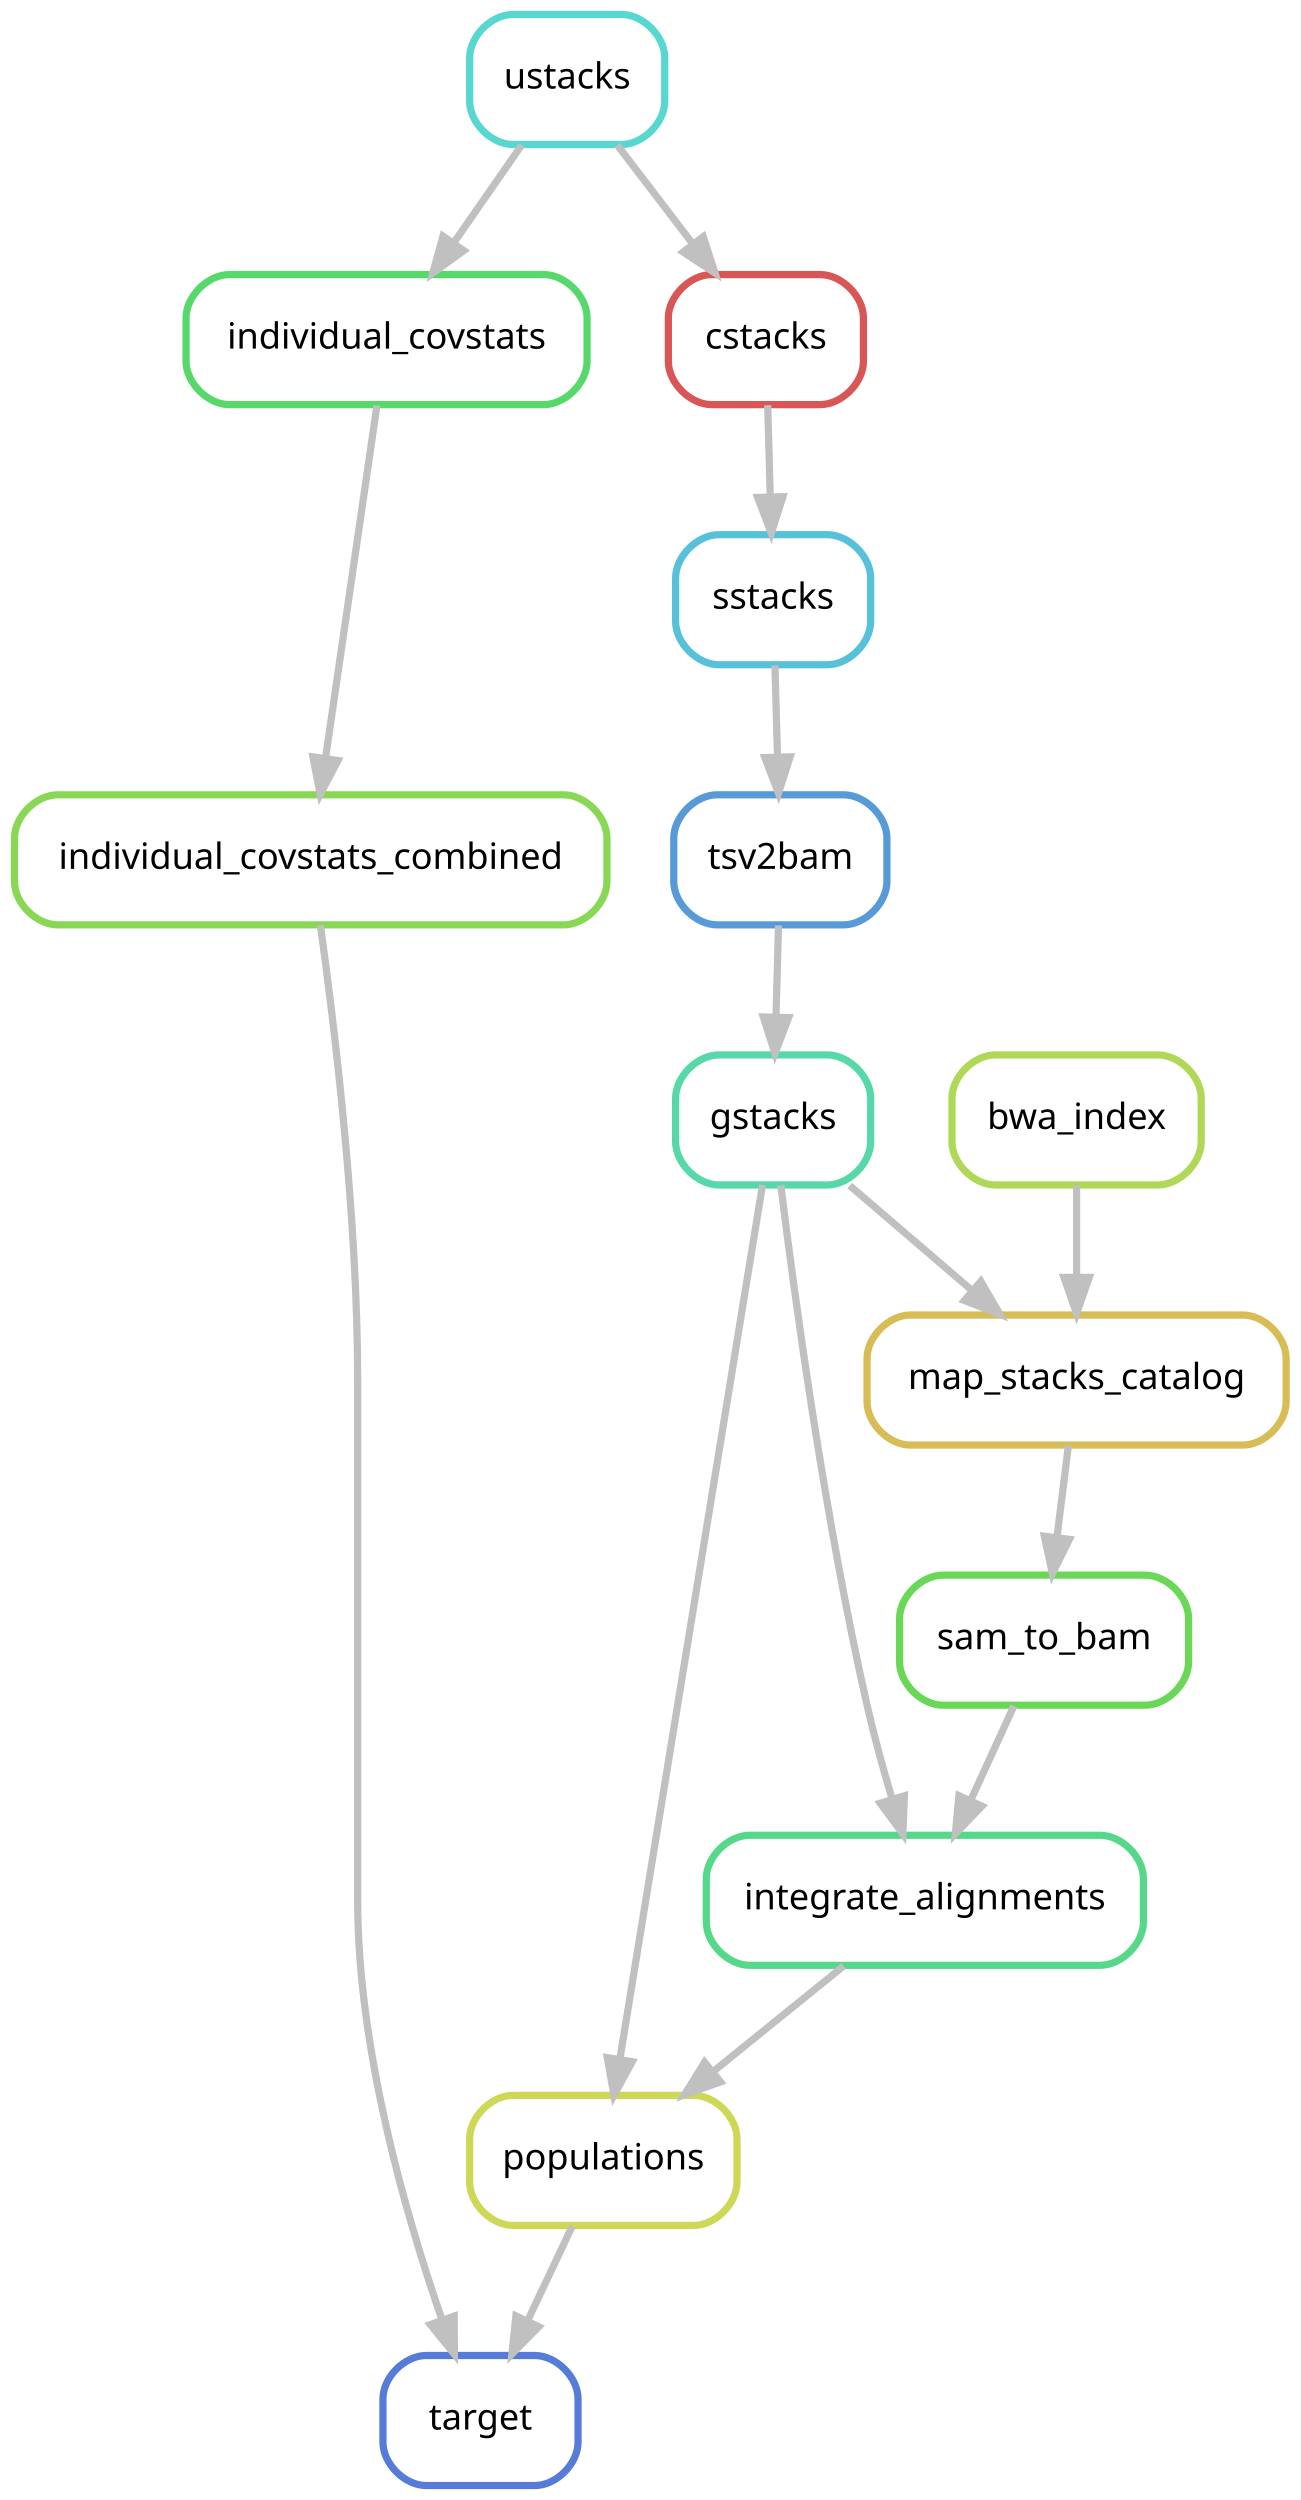
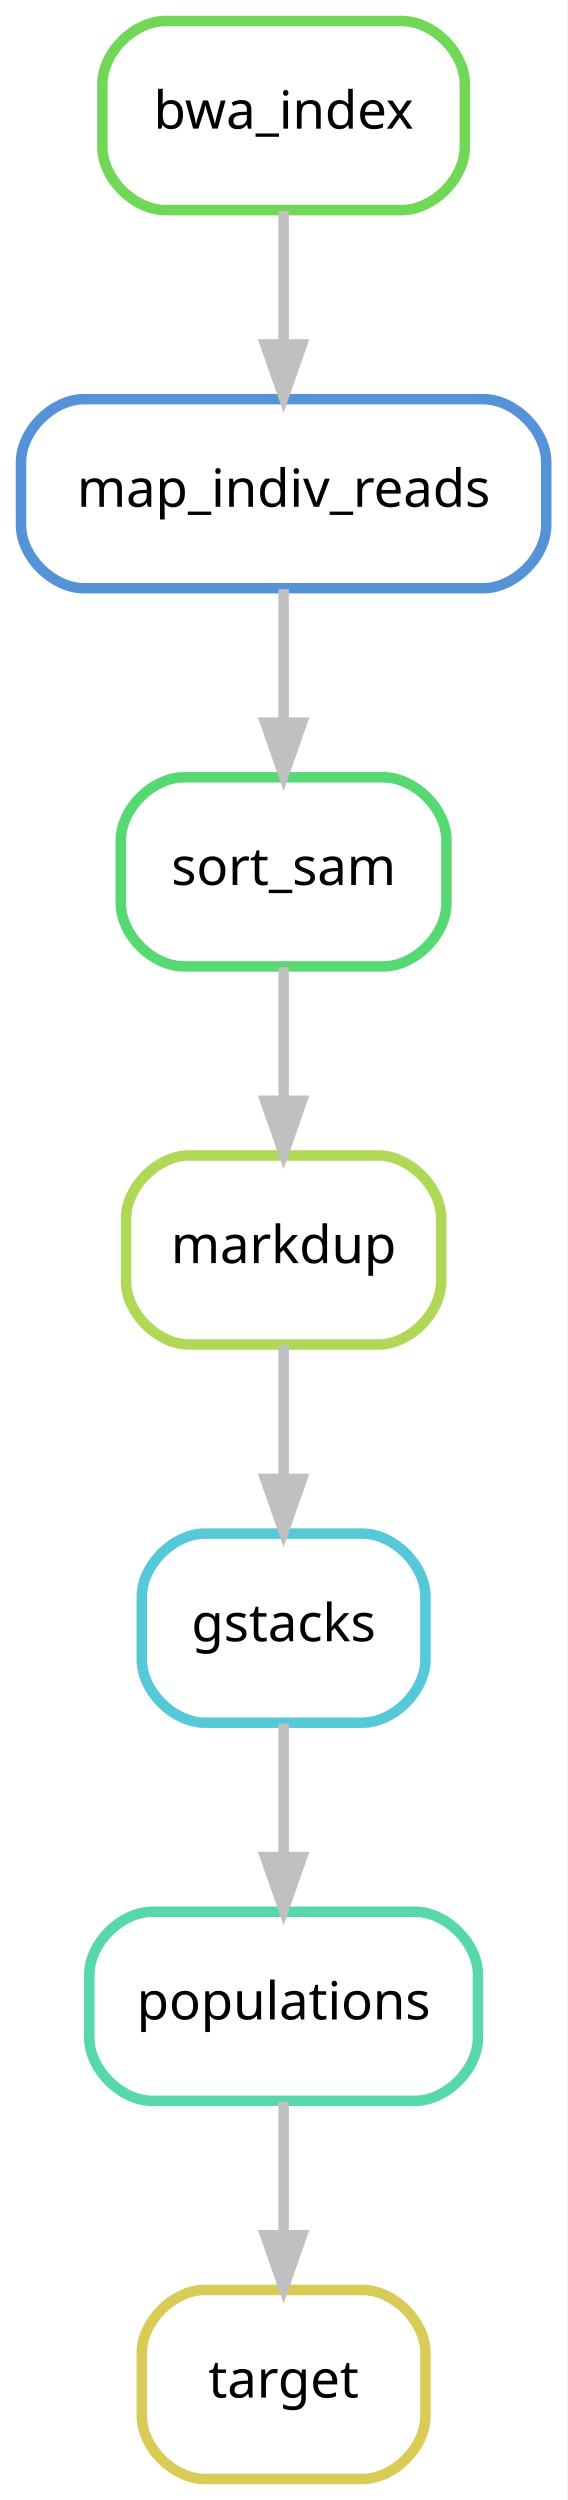
- <svg xmlns="http://www.w3.org/2000/svg" width="360pt" height="692pt" viewBox="0.00 0.00 360.00 692.00">
-   <g id="graph0" class="graph" transform="scale(1 1) rotate(0) translate(4 688)">
-     <polygon fill="#ffffff" stroke="transparent" points="-4,4 -4,-688 356,-688 356,4 -4,4" />
+ <svg xmlns="http://www.w3.org/2000/svg" width="108pt" height="476pt" viewBox="0.00 0.00 108.00 476.00">
+   <g id="graph0" class="graph" transform="scale(1 1) rotate(0) translate(4 472)">
+     <polygon fill="#ffffff" stroke="transparent" points="-4,4 -4,-472 104,-472 104,4 -4,4" />
    <g id="node1" class="node">
-       <path fill="none" stroke="#567bd8" stroke-width="2" d="M144,-36C144,-36 114,-36 114,-36 108,-36 102,-30 102,-24 102,-24 102,-12 102,-12 102,-6 108,0 114,0 114,0 144,0 144,0 150,0 156,-6 156,-12 156,-12 156,-24 156,-24 156,-30 150,-36 144,-36" />
-       <text text-anchor="middle" x="129" y="-15.5" font-family="sans" font-size="10.00" fill="#000000">target</text>
+       <path fill="none" stroke="#d8cb56" stroke-width="2" d="M65,-36C65,-36 35,-36 35,-36 29,-36 23,-30 23,-24 23,-24 23,-12 23,-12 23,-6 29,0 35,0 35,0 65,0 65,0 71,0 77,-6 77,-12 77,-12 77,-24 77,-24 77,-30 71,-36 65,-36" />
+       <text text-anchor="middle" x="50" y="-15.5" font-family="sans" font-size="10.00" fill="#000000">target</text>
    </g>
    <g id="node2" class="node">
-       <path fill="none" stroke="#ced856" stroke-width="2" d="M188,-108C188,-108 138,-108 138,-108 132,-108 126,-102 126,-96 126,-96 126,-84 126,-84 126,-78 132,-72 138,-72 138,-72 188,-72 188,-72 194,-72 200,-78 200,-84 200,-84 200,-96 200,-96 200,-102 194,-108 188,-108" />
-       <text text-anchor="middle" x="163" y="-87.5" font-family="sans" font-size="10.00" fill="#000000">populations</text>
+       <path fill="none" stroke="#56d8a9" stroke-width="2" d="M75,-108C75,-108 25,-108 25,-108 19,-108 13,-102 13,-96 13,-96 13,-84 13,-84 13,-78 19,-72 25,-72 25,-72 75,-72 75,-72 81,-72 87,-78 87,-84 87,-84 87,-96 87,-96 87,-102 81,-108 75,-108" />
+       <text text-anchor="middle" x="50" y="-87.5" font-family="sans" font-size="10.00" fill="#000000">populations</text>
    </g>
    <g id="edge1" class="edge">
-       <path fill="none" stroke="#c0c0c0" stroke-width="2" d="M154.42,-71.831C150.664,-63.877 146.174,-54.369 142.02,-45.572" />
-       <polygon fill="#c0c0c0" stroke="#c0c0c0" stroke-width="2" points="145.13,-43.961 137.695,-36.413 138.8,-46.95 145.13,-43.961" />
+       <path fill="none" stroke="#c0c0c0" stroke-width="2" d="M50,-71.831C50,-64.131 50,-54.974 50,-46.417" />
+       <polygon fill="#c0c0c0" stroke="#c0c0c0" stroke-width="2" points="53.5,-46.413 50,-36.413 46.5,-46.413 53.5,-46.413" />
    </g>
    <g id="node3" class="node">
-       <path fill="none" stroke="#88d856" stroke-width="2" d="M152,-468C152,-468 12,-468 12,-468 6,-468 0,-462 0,-456 0,-456 0,-444 0,-444 0,-438 6,-432 12,-432 12,-432 152,-432 152,-432 158,-432 164,-438 164,-444 164,-444 164,-456 164,-456 164,-462 158,-468 152,-468" />
-       <text text-anchor="middle" x="82" y="-447.5" font-family="sans" font-size="10.00" fill="#000000">individual_covstats_combined</text>
+       <path fill="none" stroke="#56c9d8" stroke-width="2" d="M65,-180C65,-180 35,-180 35,-180 29,-180 23,-174 23,-168 23,-168 23,-156 23,-156 23,-150 29,-144 35,-144 35,-144 65,-144 65,-144 71,-144 77,-150 77,-156 77,-156 77,-168 77,-168 77,-174 71,-180 65,-180" />
+       <text text-anchor="middle" x="50" y="-159.5" font-family="sans" font-size="10.00" fill="#000000">gstacks</text>
    </g>
    <g id="edge2" class="edge">
-       <path fill="none" stroke="#c0c0c0" stroke-width="2" d="M84.694,-431.862C88.501,-404.606 95,-351.434 95,-306 95,-306 95,-306 95,-162 95,-120.82 108.333,-74.746 118.3,-46.056" />
-       <polygon fill="#c0c0c0" stroke="#c0c0c0" stroke-width="2" points="121.713,-46.908 121.79,-36.313 115.123,-44.548 121.713,-46.908" />
+       <path fill="none" stroke="#c0c0c0" stroke-width="2" d="M50,-143.831C50,-136.131 50,-126.974 50,-118.417" />
+       <polygon fill="#c0c0c0" stroke="#c0c0c0" stroke-width="2" points="53.5,-118.413 50,-108.413 46.5,-118.413 53.5,-118.413" />
    </g>
    <g id="node4" class="node">
-       <path fill="none" stroke="#56d88a" stroke-width="2" d="M300.5,-180C300.5,-180 203.5,-180 203.5,-180 197.5,-180 191.5,-174 191.5,-168 191.5,-168 191.5,-156 191.5,-156 191.5,-150 197.5,-144 203.5,-144 203.5,-144 300.5,-144 300.5,-144 306.5,-144 312.5,-150 312.5,-156 312.5,-156 312.5,-168 312.5,-168 312.5,-174 306.5,-180 300.5,-180" />
-       <text text-anchor="middle" x="252" y="-159.5" font-family="sans" font-size="10.00" fill="#000000">integrate_alignments</text>
+       <path fill="none" stroke="#afd856" stroke-width="2" d="M68,-252C68,-252 32,-252 32,-252 26,-252 20,-246 20,-240 20,-240 20,-228 20,-228 20,-222 26,-216 32,-216 32,-216 68,-216 68,-216 74,-216 80,-222 80,-228 80,-228 80,-240 80,-240 80,-246 74,-252 68,-252" />
+       <text text-anchor="middle" x="50" y="-231.5" font-family="sans" font-size="10.00" fill="#000000">markdup</text>
    </g>
    <g id="edge3" class="edge">
-       <path fill="none" stroke="#c0c0c0" stroke-width="2" d="M229.542,-143.831C218.579,-134.963 205.23,-124.164 193.374,-114.572" />
-       <polygon fill="#c0c0c0" stroke="#c0c0c0" stroke-width="2" points="195.427,-111.731 185.451,-108.163 191.024,-117.173 195.427,-111.731" />
+       <path fill="none" stroke="#c0c0c0" stroke-width="2" d="M50,-215.831C50,-208.131 50,-198.974 50,-190.417" />
+       <polygon fill="#c0c0c0" stroke="#c0c0c0" stroke-width="2" points="53.5,-190.413 50,-180.413 46.5,-190.413 53.5,-190.413" />
    </g>
    <g id="node5" class="node">
-       <path fill="none" stroke="#56d8a9" stroke-width="2" d="M225,-396C225,-396 195,-396 195,-396 189,-396 183,-390 183,-384 183,-384 183,-372 183,-372 183,-366 189,-360 195,-360 195,-360 225,-360 225,-360 231,-360 237,-366 237,-372 237,-372 237,-384 237,-384 237,-390 231,-396 225,-396" />
-       <text text-anchor="middle" x="210" y="-375.5" font-family="sans" font-size="10.00" fill="#000000">gstacks</text>
+       <path fill="none" stroke="#56d873" stroke-width="2" d="M69,-324C69,-324 31,-324 31,-324 25,-324 19,-318 19,-312 19,-312 19,-300 19,-300 19,-294 25,-288 31,-288 31,-288 69,-288 69,-288 75,-288 81,-294 81,-300 81,-300 81,-312 81,-312 81,-318 75,-324 69,-324" />
+       <text text-anchor="middle" x="50" y="-303.5" font-family="sans" font-size="10.00" fill="#000000">sort_sam</text>
    </g>
    <g id="edge4" class="edge">
-       <path fill="none" stroke="#c0c0c0" stroke-width="2" d="M207.06,-359.984C199.114,-311.294 177.165,-176.796 167.579,-118.057" />
-       <polygon fill="#c0c0c0" stroke="#c0c0c0" stroke-width="2" points="171.004,-117.315 165.939,-108.009 164.095,-118.442 171.004,-117.315" />
+       <path fill="none" stroke="#c0c0c0" stroke-width="2" d="M50,-287.831C50,-280.131 50,-270.974 50,-262.417" />
+       <polygon fill="#c0c0c0" stroke="#c0c0c0" stroke-width="2" points="53.5,-262.413 50,-252.413 46.5,-262.413 53.5,-262.413" />
+     </g>
+     <g id="node6" class="node">
+       <path fill="none" stroke="#5692d8" stroke-width="2" d="M88,-396C88,-396 12,-396 12,-396 6,-396 0,-390 0,-384 0,-384 0,-372 0,-372 0,-366 6,-360 12,-360 12,-360 88,-360 88,-360 94,-360 100,-366 100,-372 100,-372 100,-384 100,-384 100,-390 94,-396 88,-396" />
+       <text text-anchor="middle" x="50" y="-375.5" font-family="sans" font-size="10.00" fill="#000000">map_indiv_reads</text>
+     </g>
+     <g id="edge5" class="edge">
+       <path fill="none" stroke="#c0c0c0" stroke-width="2" d="M50,-359.831C50,-352.131 50,-342.974 50,-334.417" />
+       <polygon fill="#c0c0c0" stroke="#c0c0c0" stroke-width="2" points="53.5,-334.413 50,-324.413 46.5,-334.413 53.5,-334.413" />
+     </g>
+     <g id="node7" class="node">
+       <path fill="none" stroke="#70d856" stroke-width="2" d="M72.5,-468C72.5,-468 27.5,-468 27.5,-468 21.5,-468 15.5,-462 15.5,-456 15.5,-456 15.5,-444 15.5,-444 15.5,-438 21.5,-432 27.5,-432 27.5,-432 72.5,-432 72.5,-432 78.5,-432 84.5,-438 84.5,-444 84.5,-444 84.5,-456 84.5,-456 84.5,-462 78.5,-468 72.5,-468" />
+       <text text-anchor="middle" x="50" y="-447.5" font-family="sans" font-size="10.00" fill="#000000">bwa_index</text>
    </g>
    <g id="edge6" class="edge">
-       <path fill="none" stroke="#c0c0c0" stroke-width="2" d="M212.134,-359.875C215.85,-329.772 224.252,-267.663 236,-216 237.942,-207.459 240.484,-198.284 242.969,-189.964" />
-       <polygon fill="#c0c0c0" stroke="#c0c0c0" stroke-width="2" points="246.334,-190.926 245.926,-180.339 239.643,-188.87 246.334,-190.926" />
-     </g>
-     <g id="node10" class="node">
-       <path fill="none" stroke="#d8bc56" stroke-width="2" d="M340,-324C340,-324 248,-324 248,-324 242,-324 236,-318 236,-312 236,-312 236,-300 236,-300 236,-294 242,-288 248,-288 248,-288 340,-288 340,-288 346,-288 352,-294 352,-300 352,-300 352,-312 352,-312 352,-318 346,-324 340,-324" />
-       <text text-anchor="middle" x="294" y="-303.5" font-family="sans" font-size="10.00" fill="#000000">map_stacks_catalog</text>
-     </g>
-     <g id="edge12" class="edge">
-       <path fill="none" stroke="#c0c0c0" stroke-width="2" d="M231.197,-359.831C241.443,-351.048 253.9,-340.371 265.01,-330.849" />
-       <polygon fill="#c0c0c0" stroke="#c0c0c0" stroke-width="2" points="267.495,-333.328 272.81,-324.163 262.94,-328.013 267.495,-333.328" />
-     </g>
-     <g id="node6" class="node">
-       <path fill="none" stroke="#56d86b" stroke-width="2" d="M146.5,-612C146.5,-612 59.5,-612 59.5,-612 53.5,-612 47.5,-606 47.5,-600 47.5,-600 47.5,-588 47.5,-588 47.5,-582 53.5,-576 59.5,-576 59.5,-576 146.5,-576 146.5,-576 152.5,-576 158.5,-582 158.5,-588 158.5,-588 158.5,-600 158.5,-600 158.5,-606 152.5,-612 146.5,-612" />
-       <text text-anchor="middle" x="103" y="-591.5" font-family="sans" font-size="10.00" fill="#000000">individual_covstats</text>
-     </g>
-     <g id="edge5" class="edge">
-       <path fill="none" stroke="#c0c0c0" stroke-width="2" d="M100.34,-575.762C96.758,-551.201 90.349,-507.247 86.135,-478.354" />
-       <polygon fill="#c0c0c0" stroke="#c0c0c0" stroke-width="2" points="89.545,-477.48 84.638,-468.09 82.618,-478.49 89.545,-477.48" />
-     </g>
-     <g id="node7" class="node">
-       <path fill="none" stroke="#68d856" stroke-width="2" d="M313,-252C313,-252 257,-252 257,-252 251,-252 245,-246 245,-240 245,-240 245,-228 245,-228 245,-222 251,-216 257,-216 257,-216 313,-216 313,-216 319,-216 325,-222 325,-228 325,-228 325,-240 325,-240 325,-246 319,-252 313,-252" />
-       <text text-anchor="middle" x="285" y="-231.5" font-family="sans" font-size="10.00" fill="#000000">sam_to_bam</text>
-     </g>
-     <g id="edge7" class="edge">
-       <path fill="none" stroke="#c0c0c0" stroke-width="2" d="M276.673,-215.831C273.027,-207.877 268.669,-198.369 264.637,-189.572" />
-       <polygon fill="#c0c0c0" stroke="#c0c0c0" stroke-width="2" points="267.788,-188.046 260.439,-180.413 261.424,-190.962 267.788,-188.046" />
-     </g>
-     <g id="node8" class="node">
-       <path fill="none" stroke="#569ad8" stroke-width="2" d="M229.5,-468C229.5,-468 194.5,-468 194.5,-468 188.5,-468 182.5,-462 182.5,-456 182.5,-456 182.5,-444 182.5,-444 182.5,-438 188.5,-432 194.5,-432 194.5,-432 229.5,-432 229.5,-432 235.5,-432 241.5,-438 241.5,-444 241.5,-444 241.5,-456 241.5,-456 241.5,-462 235.5,-468 229.5,-468" />
-       <text text-anchor="middle" x="212" y="-447.5" font-family="sans" font-size="10.00" fill="#000000">tsv2bam</text>
-     </g>
-     <g id="edge8" class="edge">
-       <path fill="none" stroke="#c0c0c0" stroke-width="2" d="M211.495,-431.831C211.281,-424.131 211.027,-414.974 210.789,-406.417" />
-       <polygon fill="#c0c0c0" stroke="#c0c0c0" stroke-width="2" points="214.288,-406.312 210.512,-396.413 207.291,-406.507 214.288,-406.312" />
-     </g>
-     <g id="node9" class="node">
-       <path fill="none" stroke="#56d8d0" stroke-width="2" d="M168,-684C168,-684 138,-684 138,-684 132,-684 126,-678 126,-672 126,-672 126,-660 126,-660 126,-654 132,-648 138,-648 138,-648 168,-648 168,-648 174,-648 180,-654 180,-660 180,-660 180,-672 180,-672 180,-678 174,-684 168,-684" />
-       <text text-anchor="middle" x="153" y="-663.5" font-family="sans" font-size="10.00" fill="#000000">ustacks</text>
-     </g>
-     <g id="edge9" class="edge">
-       <path fill="none" stroke="#c0c0c0" stroke-width="2" d="M140.383,-647.831C134.683,-639.623 127.834,-629.761 121.564,-620.732" />
-       <polygon fill="#c0c0c0" stroke="#c0c0c0" stroke-width="2" points="124.366,-618.631 115.787,-612.413 118.616,-622.623 124.366,-618.631" />
-     </g>
-     <g id="node13" class="node">
-       <path fill="none" stroke="#d85656" stroke-width="2" d="M223,-612C223,-612 193,-612 193,-612 187,-612 181,-606 181,-600 181,-600 181,-588 181,-588 181,-582 187,-576 193,-576 193,-576 223,-576 223,-576 229,-576 235,-582 235,-588 235,-588 235,-600 235,-600 235,-606 229,-612 223,-612" />
-       <text text-anchor="middle" x="208" y="-591.5" font-family="sans" font-size="10.00" fill="#000000">cstacks</text>
-     </g>
-     <g id="edge15" class="edge">
-       <path fill="none" stroke="#c0c0c0" stroke-width="2" d="M166.879,-647.831C173.214,-639.539 180.838,-629.557 187.793,-620.453" />
-       <polygon fill="#c0c0c0" stroke="#c0c0c0" stroke-width="2" points="190.645,-622.485 193.934,-612.413 185.083,-618.235 190.645,-622.485" />
-     </g>
-     <g id="edge10" class="edge">
-       <path fill="none" stroke="#c0c0c0" stroke-width="2" d="M291.729,-287.831C290.766,-280.131 289.622,-270.974 288.552,-262.417" />
-       <polygon fill="#c0c0c0" stroke="#c0c0c0" stroke-width="2" points="292.015,-261.902 287.302,-252.413 285.069,-262.77 292.015,-261.902" />
-     </g>
-     <g id="node11" class="node">
-       <path fill="none" stroke="#56c1d8" stroke-width="2" d="M225,-540C225,-540 195,-540 195,-540 189,-540 183,-534 183,-528 183,-528 183,-516 183,-516 183,-510 189,-504 195,-504 195,-504 225,-504 225,-504 231,-504 237,-510 237,-516 237,-516 237,-528 237,-528 237,-534 231,-540 225,-540" />
-       <text text-anchor="middle" x="210" y="-519.5" font-family="sans" font-size="10.00" fill="#000000">sstacks</text>
-     </g>
-     <g id="edge11" class="edge">
-       <path fill="none" stroke="#c0c0c0" stroke-width="2" d="M210.505,-503.831C210.719,-496.131 210.973,-486.974 211.211,-478.417" />
-       <polygon fill="#c0c0c0" stroke="#c0c0c0" stroke-width="2" points="214.709,-478.507 211.488,-468.413 207.712,-478.312 214.709,-478.507" />
-     </g>
-     <g id="node12" class="node">
-       <path fill="none" stroke="#afd856" stroke-width="2" d="M316.5,-396C316.5,-396 271.5,-396 271.5,-396 265.5,-396 259.5,-390 259.5,-384 259.5,-384 259.5,-372 259.5,-372 259.5,-366 265.5,-360 271.5,-360 271.5,-360 316.5,-360 316.5,-360 322.5,-360 328.5,-366 328.5,-372 328.5,-372 328.5,-384 328.5,-384 328.5,-390 322.5,-396 316.5,-396" />
-       <text text-anchor="middle" x="294" y="-375.5" font-family="sans" font-size="10.00" fill="#000000">bwa_index</text>
-     </g>
-     <g id="edge13" class="edge">
-       <path fill="none" stroke="#c0c0c0" stroke-width="2" d="M294,-359.831C294,-352.131 294,-342.974 294,-334.417" />
-       <polygon fill="#c0c0c0" stroke="#c0c0c0" stroke-width="2" points="297.5,-334.413 294,-324.413 290.5,-334.413 297.5,-334.413" />
-     </g>
-     <g id="edge14" class="edge">
-       <path fill="none" stroke="#c0c0c0" stroke-width="2" d="M208.505,-575.831C208.719,-568.131 208.973,-558.974 209.211,-550.417" />
-       <polygon fill="#c0c0c0" stroke="#c0c0c0" stroke-width="2" points="212.709,-550.507 209.488,-540.413 205.712,-550.312 212.709,-550.507" />
+       <path fill="none" stroke="#c0c0c0" stroke-width="2" d="M50,-431.831C50,-424.131 50,-414.974 50,-406.417" />
+       <polygon fill="#c0c0c0" stroke="#c0c0c0" stroke-width="2" points="53.5,-406.413 50,-396.413 46.5,-406.413 53.5,-406.413" />
    </g>
  </g>
</svg>
